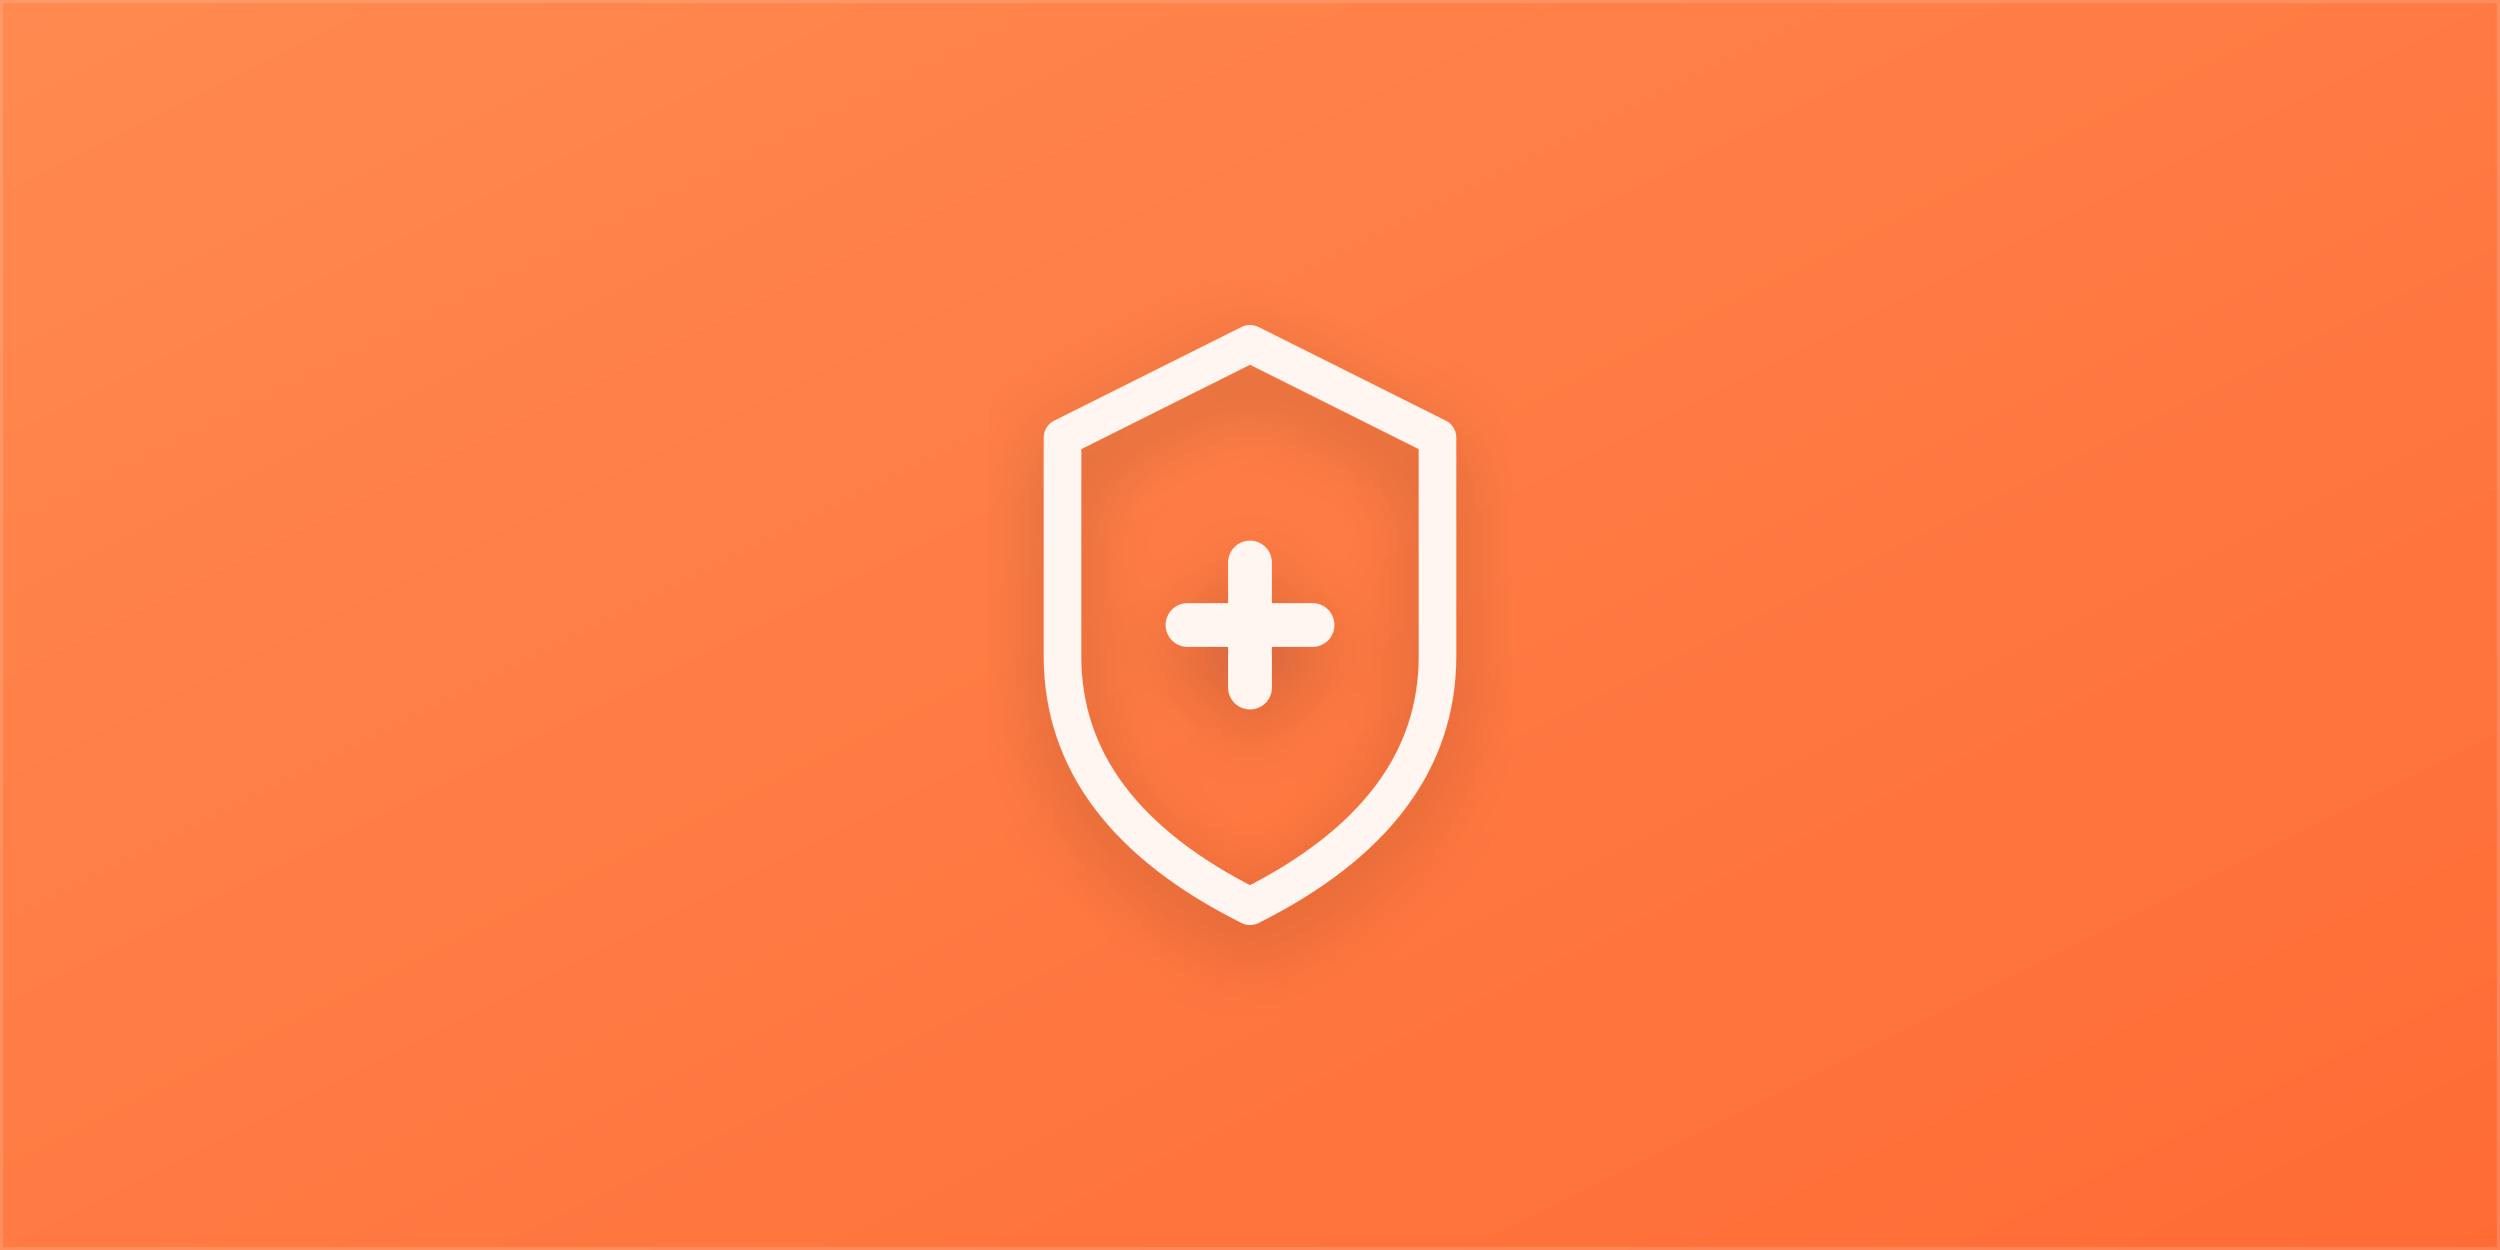
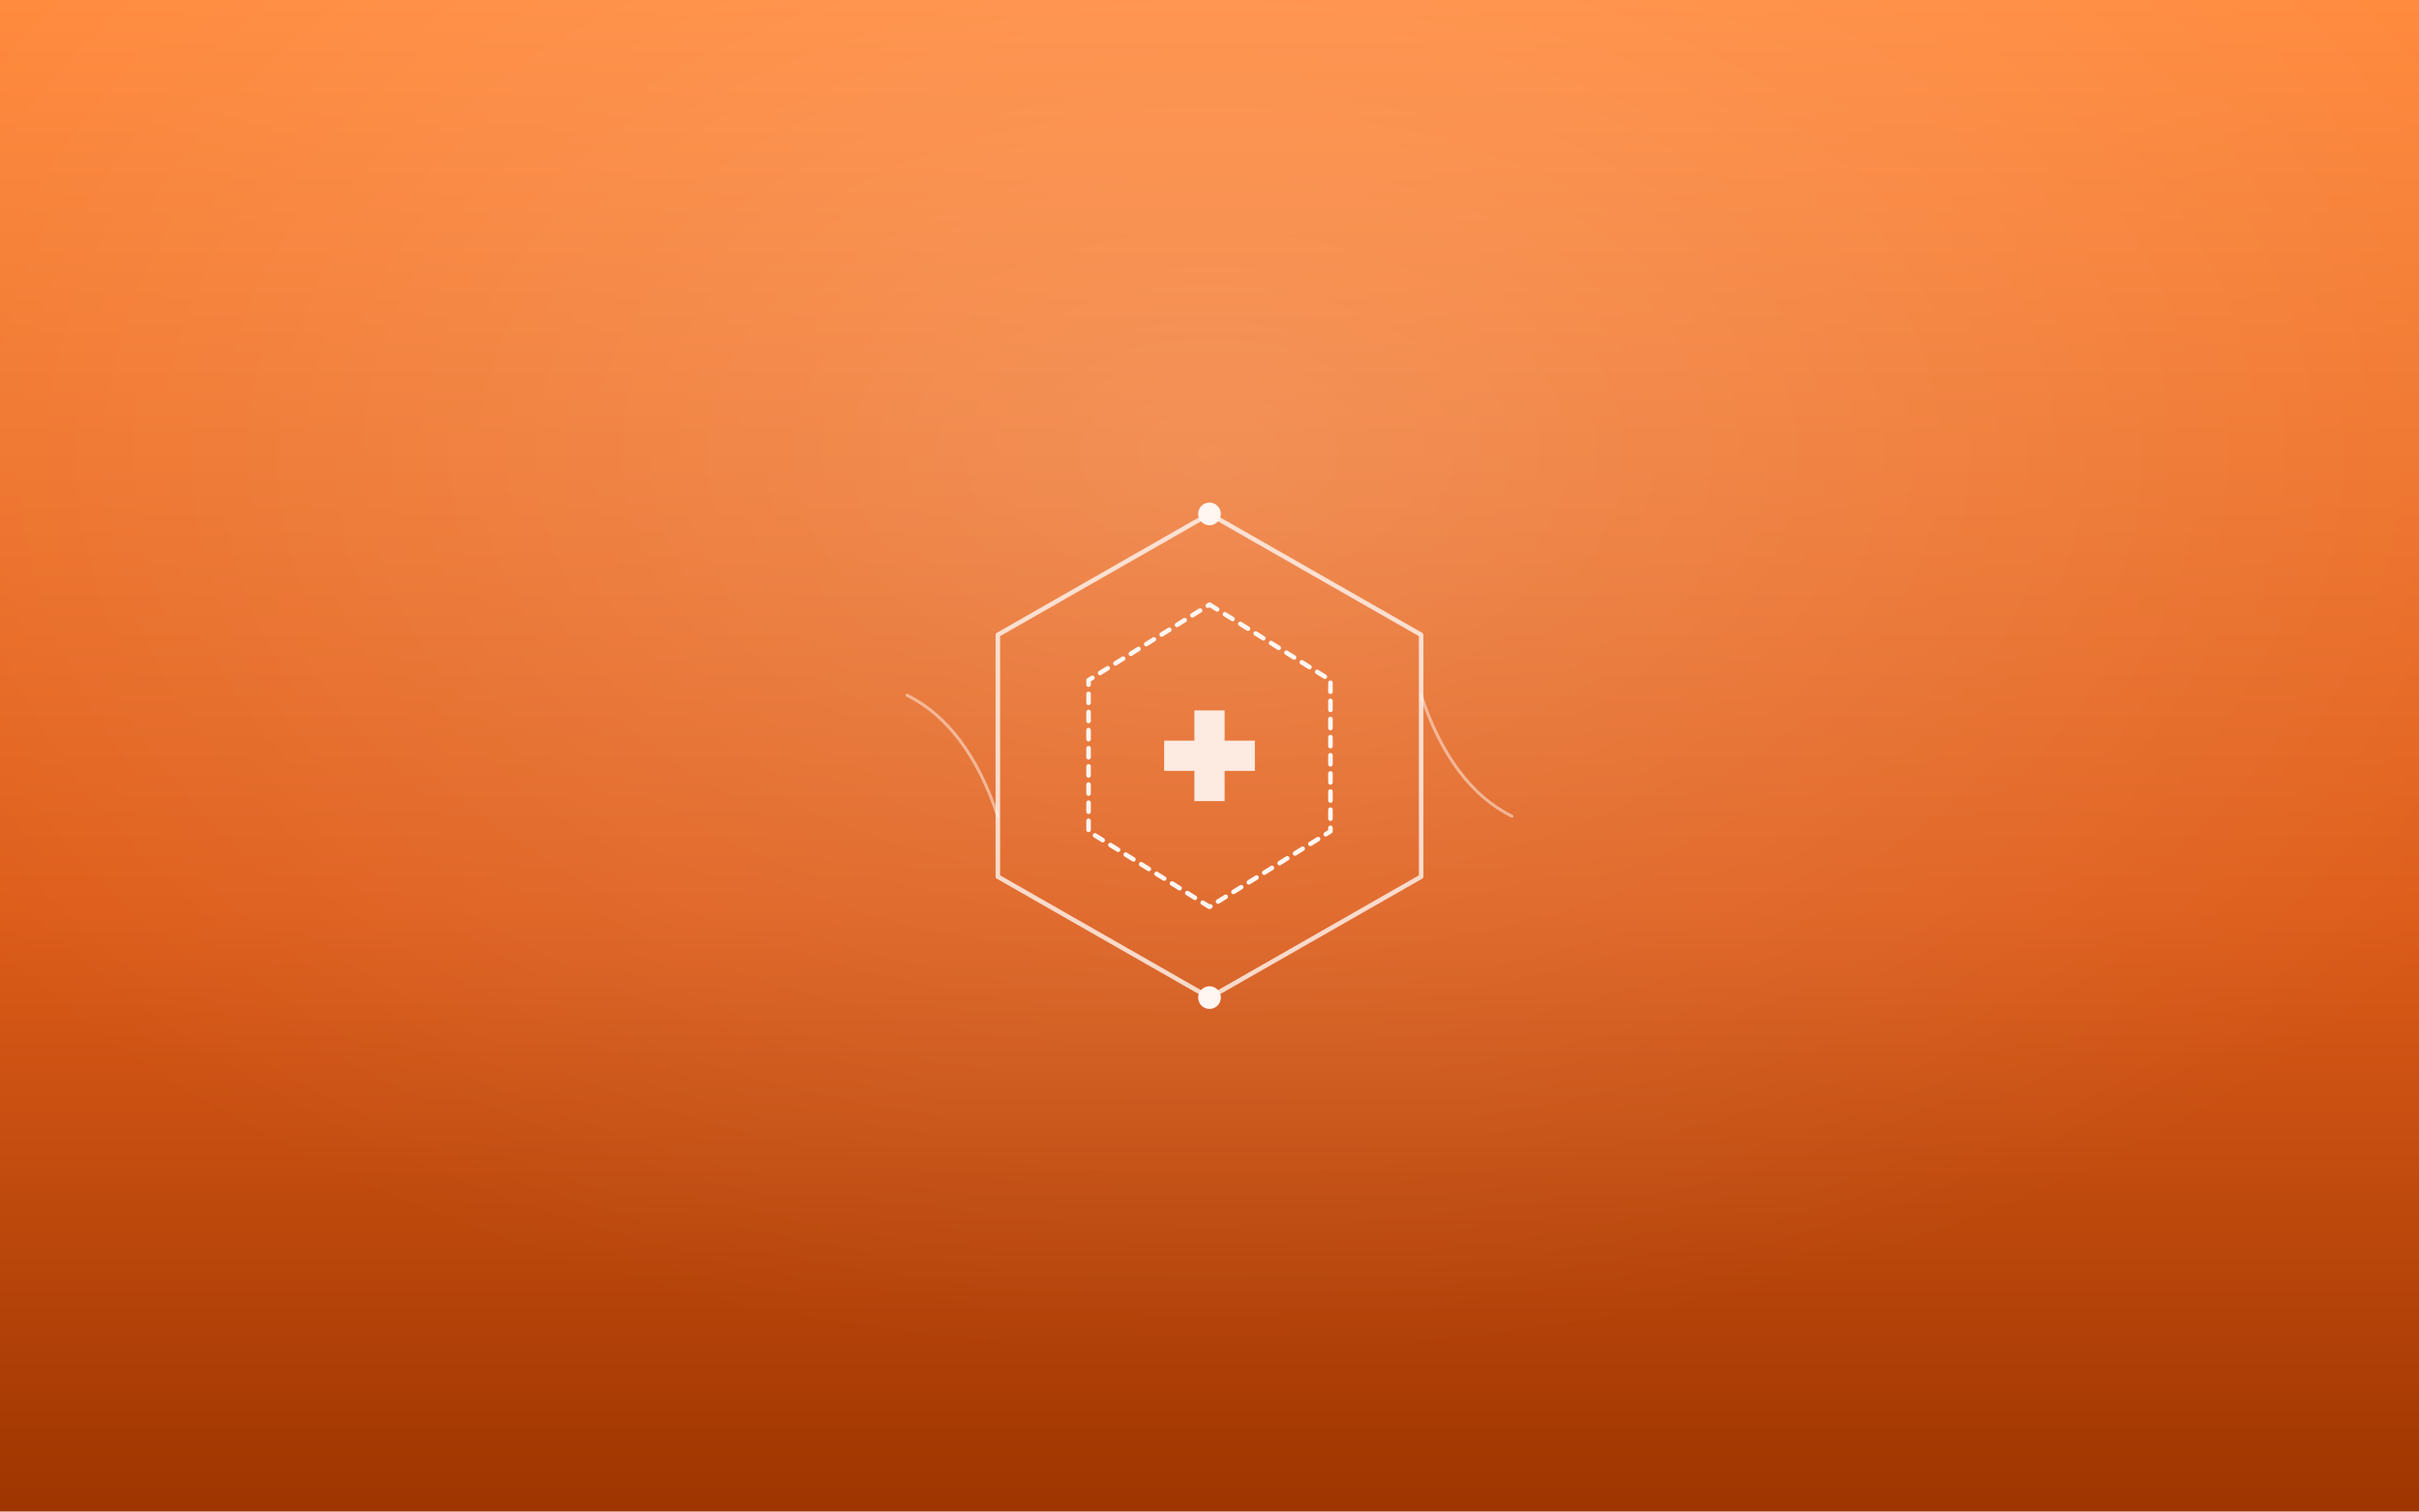
- <svg xmlns="http://www.w3.org/2000/svg" viewBox="0 0 800 400">
+ <svg xmlns="http://www.w3.org/2000/svg" viewBox="0 0 800 500">
  <defs>
-     <linearGradient id="glossyOrange" x1="0%" y1="0%" x2="100%" y2="100%">
-       <stop offset="0%" stop-color="#FF8A50" />
-       <stop offset="100%" stop-color="#FF6B35" />
+     <linearGradient id="bgGradient" x1="0%" y1="0%" x2="0%" y2="100%">
+       <stop offset="0%" stop-color="#FF8A3D" />
+       <stop offset="60%" stop-color="#DE5D1A" />
+       <stop offset="100%" stop-color="#9E3500" />
    </linearGradient>
-     <filter id="glow" x="-20%" y="-20%" width="140%" height="140%">
-       <feDropShadow dx="0" dy="8" stdDeviation="12" flood-color="#0F172A" flood-opacity="0.2" />
-     </filter>
+     <radialGradient id="glowHighlight" cx="50%" cy="30%" r="60%">
+       <stop offset="0%" stop-color="rgba(255, 255, 255, 0.2)" />
+       <stop offset="100%" stop-color="rgba(255, 255, 255, 0)" />
+     </radialGradient>
  </defs>
-   <rect width="100%" height="100%" fill="url(#glossyOrange)" />
-   <rect width="100%" height="100%" fill="none" stroke="rgba(255,246,242,0.15)" stroke-width="2" />
-   <g transform="translate(400, 200)" filter="url(#glow)">
-     <path d="M-60,-60 L0,-90 L60,-60 L60,10 Q60,60 0,90 Q-60,60 -60,10 Z" fill="none" stroke="#FFF6F2" stroke-width="12" stroke-linejoin="round" />
-     <path d="M-20,0 L20,0 M0,-20 L0,20" stroke="#FFF6F2" stroke-width="14" stroke-linecap="round" />
+   <rect width="100%" height="100%" fill="url(#bgGradient)" />
+   <rect width="100%" height="100%" fill="url(#glowHighlight)" />
+   <g transform="translate(400, 250)" stroke="#FFF6F2" fill="none" stroke-width="1.5" stroke-linecap="round" stroke-linejoin="round">
+     <polygon points="0,-80 70,-40 70,40 0,80 -70,40 -70,-40" stroke-width="1.5" opacity="0.8" />
+     <polygon points="0,-50 40,-25 40,25 0,50 -40,25 -40,-25" stroke-width="1.5" stroke-dasharray="3 3" />
+     <path d="M-15,-5 L-15,5 L-5,5 L-5,15 L5,15 L5,5 L15,5 L15,-5 L5,-5 L5,-15 L-5,-15 L-5,-5 Z" fill="#FFF6F2" opacity="0.9" stroke="none" />
+     <path d="M-100,-20 Q-80,-10 -70,20" stroke-width="1" opacity="0.5" />
+     <path d="M100,20 Q80,10 70,-20" stroke-width="1" opacity="0.5" />
+     <circle cx="0" cy="-80" r="3" fill="#FFF6F2" />
+     <circle cx="0" cy="80" r="3" fill="#FFF6F2" />
  </g>
</svg>
